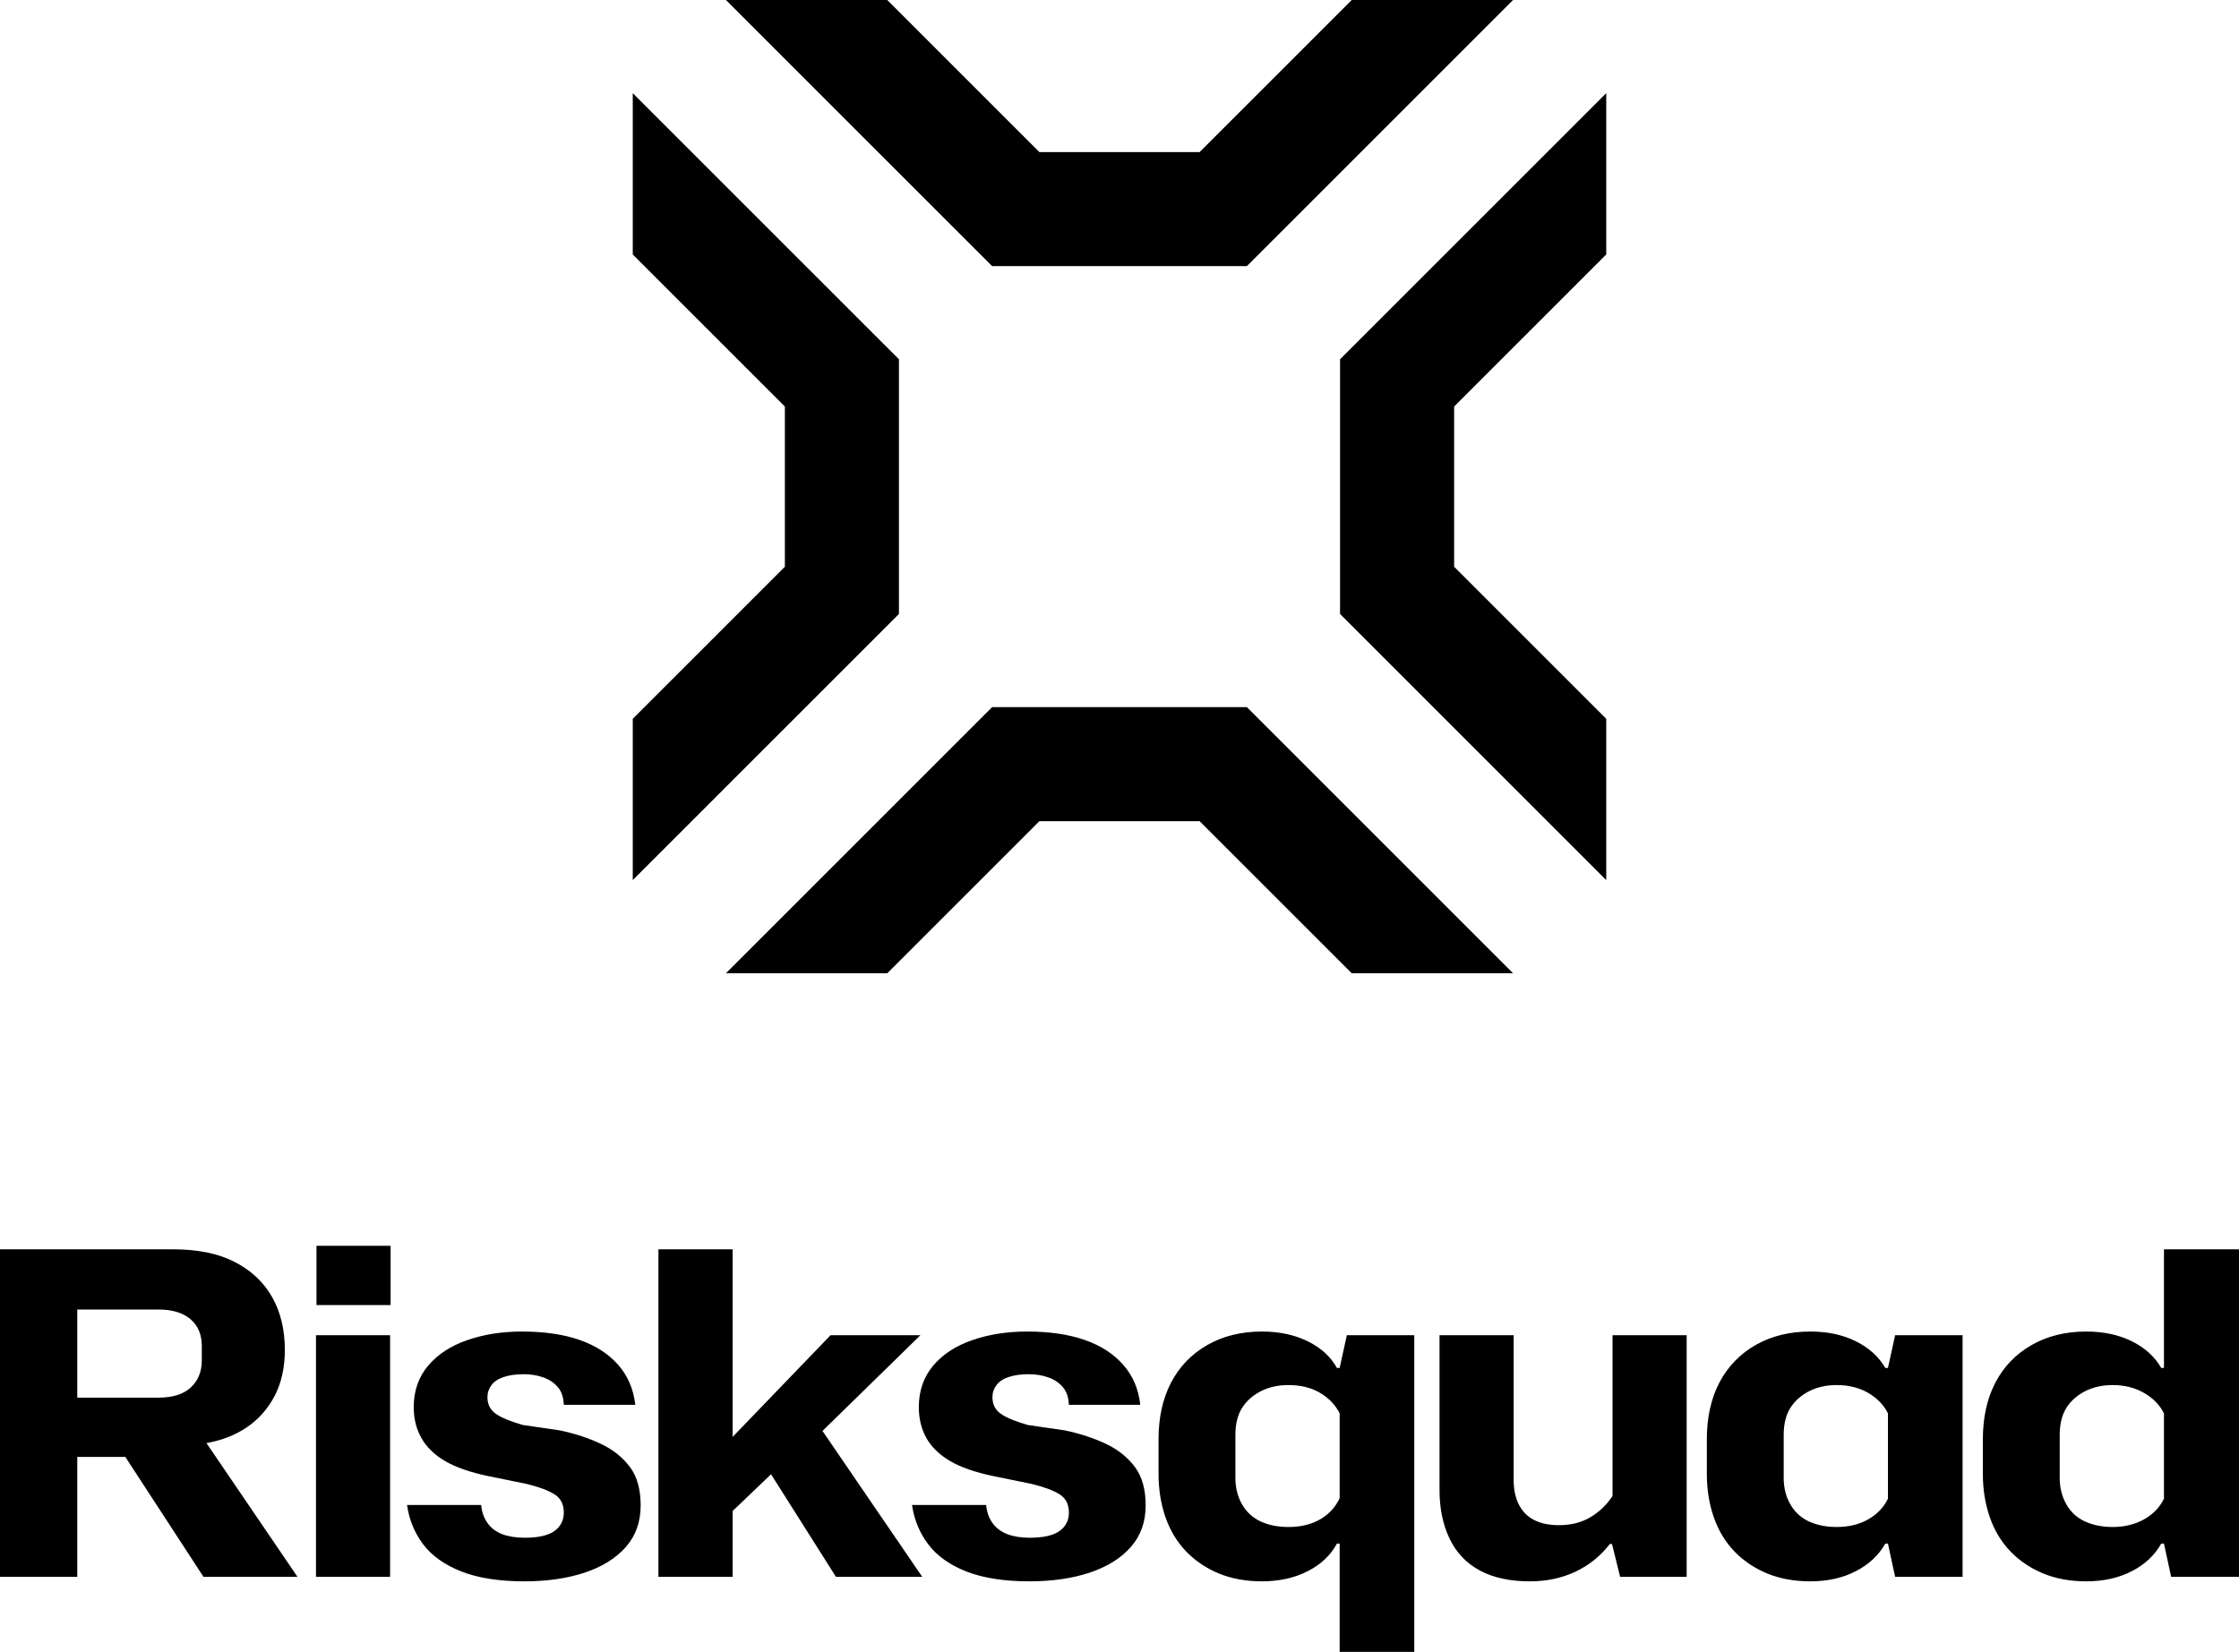
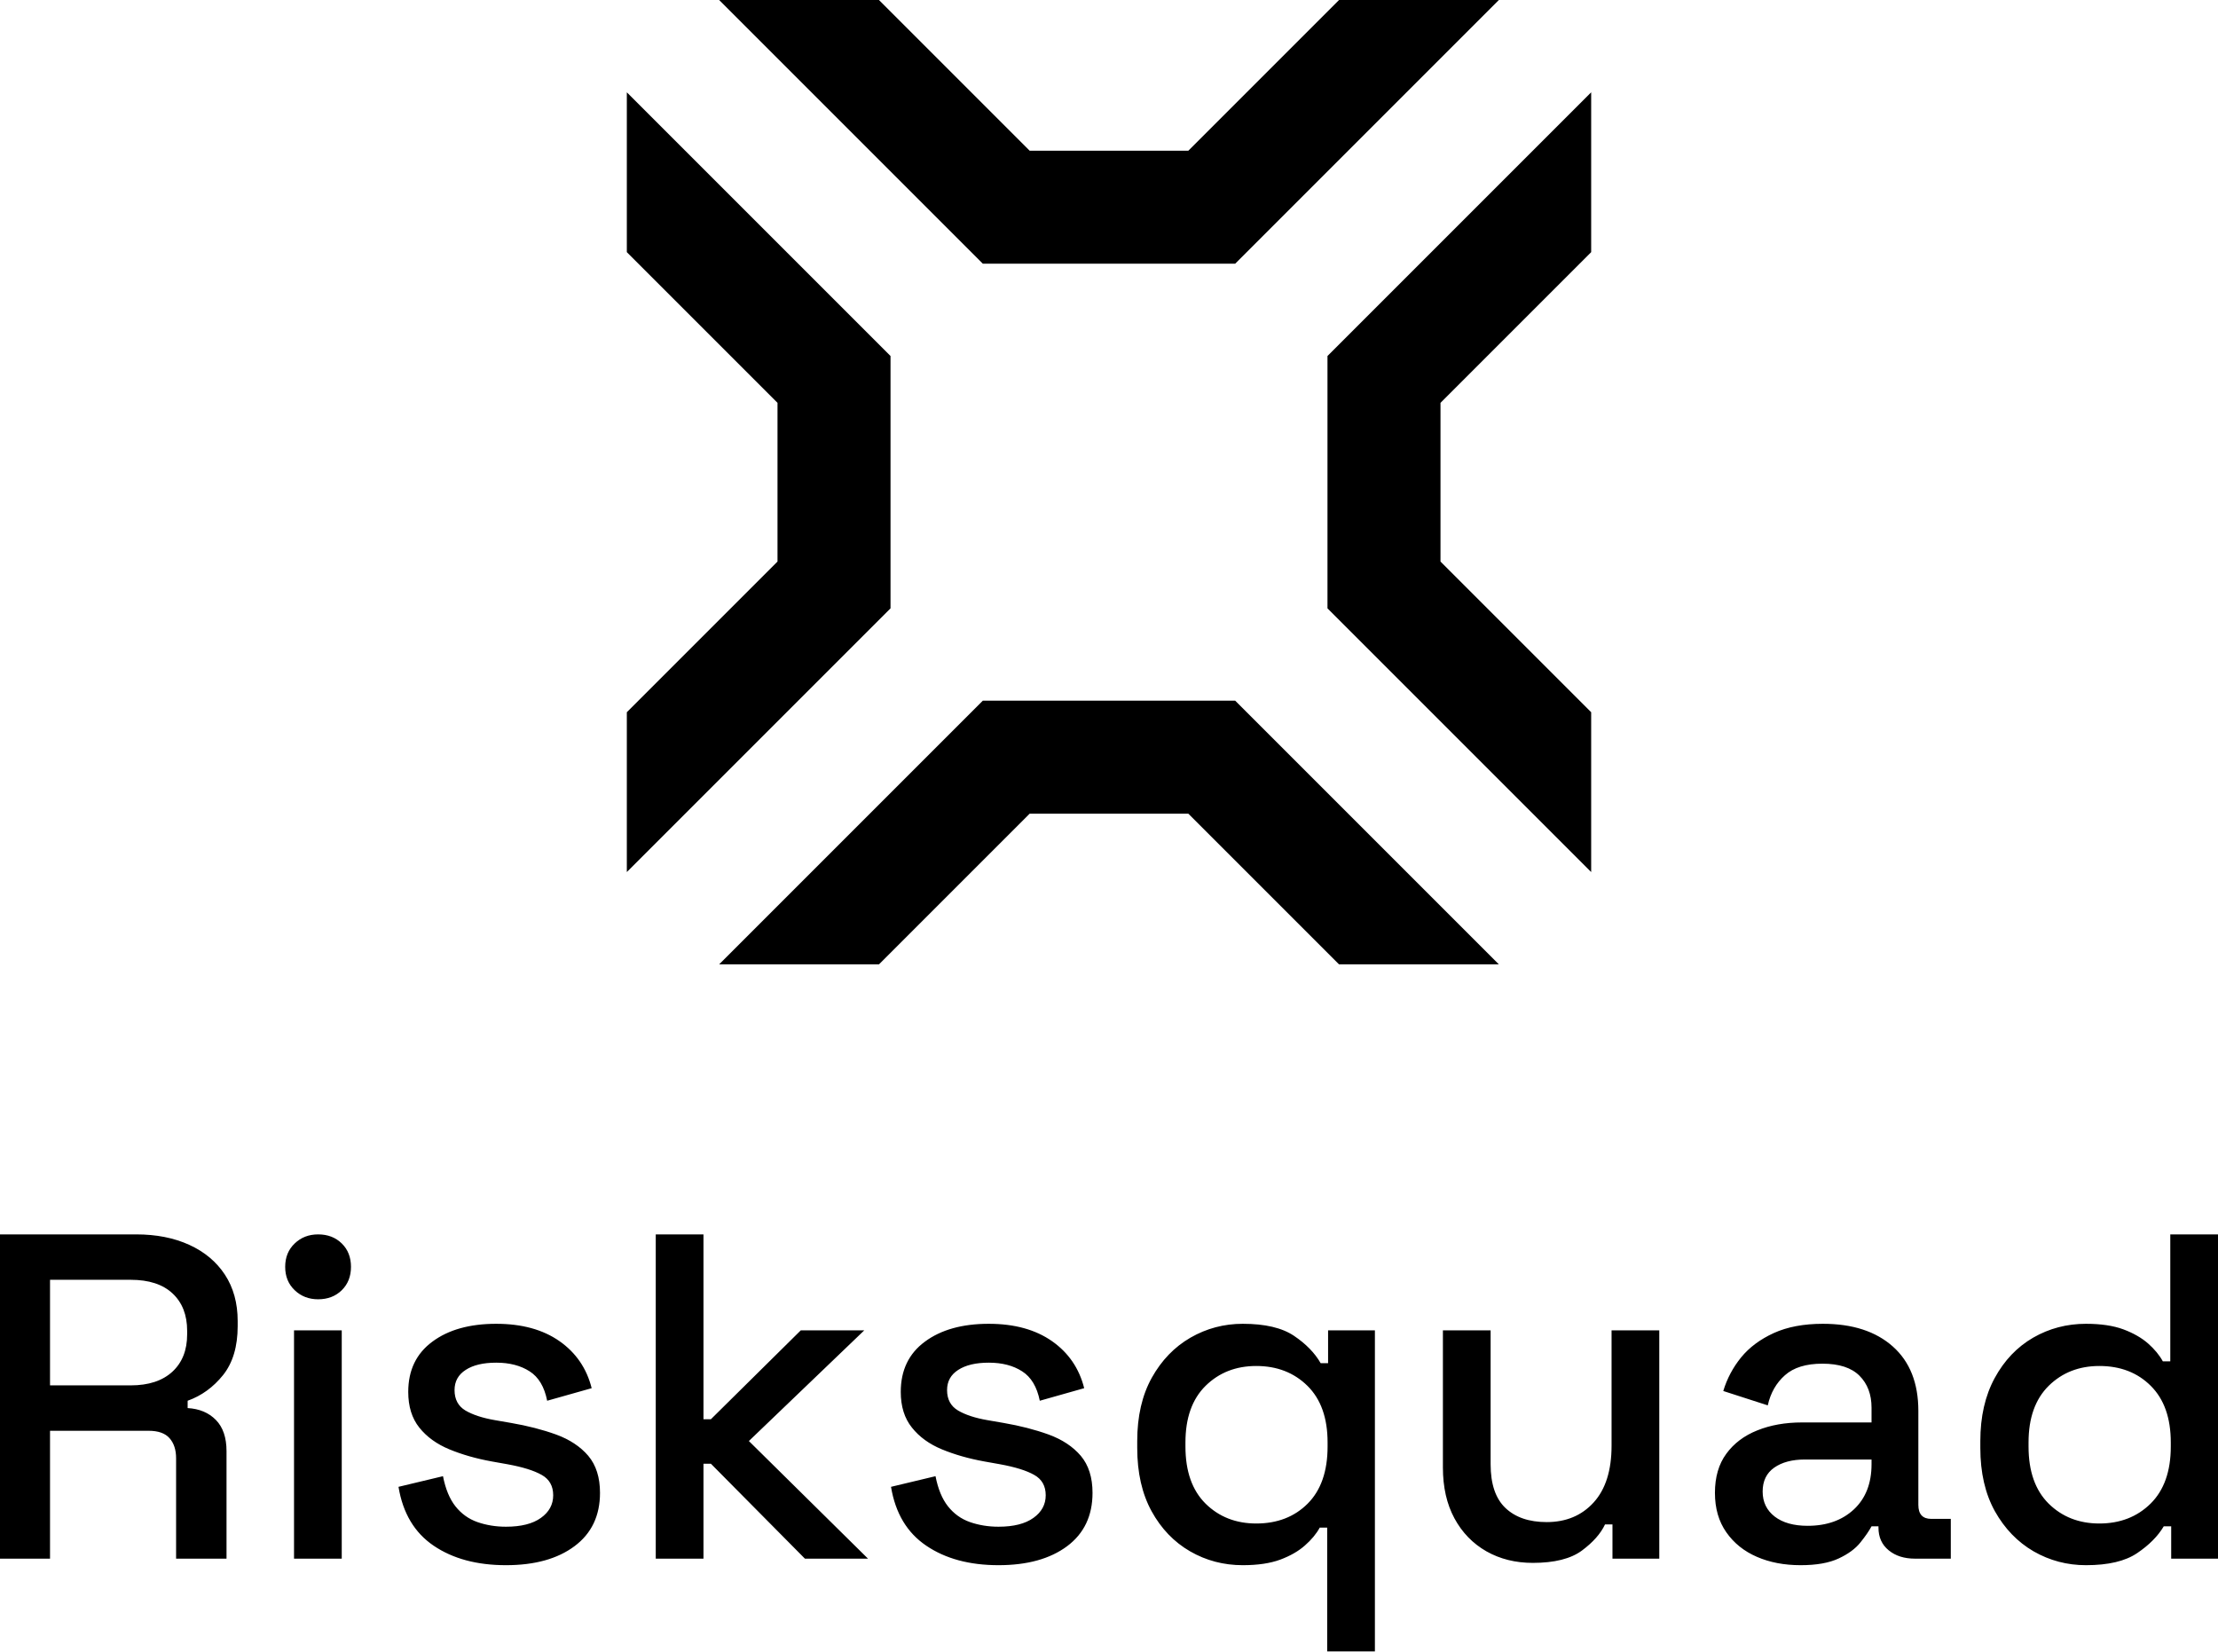
- <svg xmlns="http://www.w3.org/2000/svg" viewBox="0 0 220.8 162.94" width="220.8" height="162.94" role="img">
+ <svg xmlns="http://www.w3.org/2000/svg" viewBox="0 0 220.8 164.39" width="220.8" height="164.39" role="img">
  <path fill="#000000" d="M71.59 0L87.5 0L102.5 15L118.3 15L133.3 0L149.21 0L122.96 26.25L97.84 26.25ZM158.4 9.19L158.4 25.1L143.4 40.1L143.4 55.9L158.4 70.9L158.4 86.81L132.15 60.56L132.15 35.44ZM149.21 96L133.3 96L118.3 81L102.5 81L87.5 96L71.59 96L97.84 69.75L122.96 69.75ZM62.4 86.81L62.4 70.9L77.4 55.9L77.4 40.1L62.4 25.1L62.4 9.19L88.65 35.44L88.65 60.56Z" />
-   <path fill="#000000" d="M0 155.54L0 123.23L17.06 123.23Q20.74 123.23 23.15 124.48Q25.57 125.72 26.83 127.93Q28.09 130.15 28.09 133.16Q28.09 135.73 27.1 137.66Q26.1 139.59 24.35 140.78Q22.6 141.98 20.16 142.38L19.94 142.33L19.99 141.8L29.34 155.54L20.07 155.54L12.36 143.71L6.96 143.71L6.96 137.86L15.64 137.86Q17.73 137.86 18.81 136.86Q19.9 135.86 19.9 134.18L19.9 132.76Q19.9 131.08 18.79 130.13Q17.68 129.17 15.64 129.17L7.62 129.17L7.62 155.54ZM31.16 155.54L31.16 131.7L38.47 131.7L38.47 155.54ZM31.21 128.73L31.21 122.88L38.52 122.88L38.52 128.73ZM51.71 155.98Q47.98 155.98 45.5 155.01Q43.02 154.03 41.73 152.33Q40.45 150.62 40.14 148.45L47.45 148.45Q47.54 149.47 48.07 150.22Q48.6 150.97 49.53 151.33Q50.46 151.68 51.75 151.68Q53.74 151.68 54.67 151.02Q55.6 150.35 55.6 149.2Q55.6 147.96 54.67 147.39Q53.74 146.81 51.93 146.37L48.2 145.61Q45.46 145.04 43.88 144.11Q42.31 143.18 41.56 141.85Q40.8 140.52 40.8 138.79Q40.8 136.4 42.22 134.71Q43.64 133.03 46.08 132.19Q48.51 131.34 51.48 131.34Q54.76 131.34 57.13 132.16Q59.5 132.98 60.94 134.6Q62.38 136.22 62.65 138.57L55.6 138.57Q55.56 137.46 55.01 136.82Q54.45 136.17 53.57 135.86Q52.68 135.55 51.66 135.55Q50.51 135.55 49.69 135.82Q48.87 136.09 48.47 136.62Q48.07 137.15 48.07 137.81Q48.07 138.88 48.89 139.45Q49.71 140.03 51.57 140.56L55.21 141.09Q57.51 141.58 59.3 142.44Q61.1 143.31 62.14 144.73Q63.18 146.14 63.18 148.49Q63.18 150.93 61.72 152.59Q60.26 154.25 57.67 155.12Q55.07 155.98 51.71 155.98ZM64.93 155.54L64.93 123.23L72.25 123.23L72.25 155.54ZM82.44 155.54L75.26 144.19L80.71 140.56L90.95 155.54ZM71.71 149.56L71.8 142.2L81.91 131.7L90.77 131.7L78.63 143.57L78.05 143.49ZM101.51 155.98Q97.79 155.98 95.3 155.01Q92.82 154.03 91.54 152.33Q90.25 150.62 89.94 148.45L97.25 148.45Q97.34 149.47 97.87 150.22Q98.41 150.97 99.34 151.33Q100.27 151.68 101.55 151.68Q103.55 151.68 104.48 151.02Q105.41 150.35 105.41 149.2Q105.41 147.96 104.48 147.39Q103.55 146.81 101.73 146.37L98.01 145.61Q95.26 145.04 93.69 144.11Q92.11 143.18 91.36 141.85Q90.61 140.52 90.61 138.79Q90.61 136.4 92.02 134.71Q93.44 133.03 95.88 132.19Q98.32 131.34 101.29 131.34Q104.57 131.34 106.94 132.16Q109.31 132.98 110.75 134.6Q112.19 136.22 112.45 138.57L105.41 138.57Q105.36 137.46 104.81 136.82Q104.26 136.17 103.37 135.86Q102.48 135.55 101.46 135.55Q100.31 135.55 99.49 135.82Q98.67 136.09 98.27 136.62Q97.87 137.15 97.87 137.81Q97.87 138.88 98.69 139.45Q99.51 140.03 101.37 140.56L105.01 141.09Q107.31 141.58 109.11 142.44Q110.9 143.31 111.94 144.73Q112.98 146.14 112.98 148.49Q112.98 150.93 111.52 152.59Q110.06 154.25 107.47 155.12Q104.88 155.98 101.51 155.98ZM132.11 162.94L132.11 152.26L131.84 152.26Q130.91 153.99 128.96 154.98Q127.01 155.98 124.44 155.98Q122.1 155.98 120.21 155.21Q118.33 154.43 116.98 153.04Q115.63 151.64 114.94 149.67Q114.25 147.7 114.25 145.35L114.25 141.98Q114.25 138.74 115.49 136.37Q116.73 134 119.06 132.67Q121.39 131.34 124.44 131.34Q127.01 131.34 128.96 132.3Q130.91 133.25 131.84 134.93L132.11 134.93L132.82 131.7L139.47 131.7L139.47 162.94ZM127.06 150.62Q128.88 150.62 130.18 149.87Q131.49 149.11 132.11 147.78L132.11 139.41Q131.49 138.17 130.18 137.39Q128.88 136.62 127.06 136.62Q125.51 136.62 124.31 137.24Q123.12 137.86 122.47 138.9Q121.83 139.94 121.83 141.54L121.83 145.79Q121.83 147.21 122.47 148.36Q123.12 149.51 124.31 150.07Q125.51 150.62 127.06 150.62ZM166.33 131.7L166.33 155.54L159.77 155.54L158.97 152.3L158.75 152.3Q157.38 154.08 155.36 155.03Q153.35 155.98 150.86 155.98Q147.94 155.98 145.95 154.92Q143.95 153.85 142.95 151.77Q141.96 149.69 141.96 146.99L141.96 131.7L149.27 131.7L149.27 145.97Q149.27 147.39 149.78 148.4Q150.29 149.42 151.29 149.93Q152.28 150.44 153.74 150.44Q155.52 150.44 156.85 149.65Q158.18 148.85 159.02 147.56L159.02 131.7ZM178.52 155.98Q176.17 155.98 174.28 155.21Q172.4 154.43 171.05 153.04Q169.7 151.64 169.01 149.67Q168.32 147.7 168.32 145.35L168.32 141.98Q168.32 138.74 169.56 136.37Q170.81 134 173.13 132.67Q175.46 131.34 178.52 131.34Q181.09 131.34 183.01 132.3Q184.94 133.25 185.92 134.93L186.18 134.93L186.89 131.7L193.54 131.7L193.54 155.54L186.89 155.54L186.18 152.26L185.92 152.26Q184.94 153.99 183.01 154.98Q181.09 155.98 178.52 155.98ZM181.13 150.62Q182.9 150.62 184.23 149.87Q185.56 149.11 186.18 147.83L186.18 139.41Q185.56 138.17 184.23 137.39Q182.9 136.62 181.13 136.62Q179.58 136.62 178.38 137.24Q177.19 137.86 176.54 138.9Q175.9 139.94 175.9 141.54L175.9 145.79Q175.9 147.21 176.54 148.36Q177.19 149.51 178.38 150.07Q179.58 150.62 181.13 150.62ZM205.73 155.98Q203.38 155.98 201.5 155.21Q199.62 154.43 198.27 153.04Q196.92 151.64 196.23 149.67Q195.54 147.7 195.54 145.35L195.54 141.98Q195.54 138.74 196.78 136.37Q198.02 134 200.35 132.67Q202.68 131.34 205.73 131.34Q208.3 131.34 210.23 132.3Q212.16 133.25 213.13 134.93L213.4 134.93L213.4 123.23L220.8 123.23L220.8 155.54L214.11 155.54L213.4 152.26L213.13 152.26Q212.16 153.99 210.23 154.98Q208.3 155.98 205.73 155.98ZM208.35 150.62Q210.08 150.62 211.43 149.87Q212.78 149.11 213.4 147.83L213.4 139.41Q212.78 138.17 211.43 137.39Q210.08 136.62 208.35 136.62Q206.8 136.62 205.6 137.24Q204.4 137.86 203.76 138.9Q203.12 139.94 203.12 141.54L203.12 145.79Q203.12 147.21 203.76 148.36Q204.4 149.51 205.6 150.07Q206.8 150.62 208.35 150.62Z" />
+   <path fill="#000000" d="M0 155.16L0 122.88L13.56 122.88Q16.56 122.88 18.84 123.92Q21.12 124.96 22.39 126.89Q23.66 128.83 23.66 131.5L23.66 132.01Q23.66 135.06 22.21 136.88Q20.75 138.7 18.68 139.44L18.68 140.17Q20.43 140.27 21.49 141.35Q22.55 142.43 22.55 144.46L22.55 155.16L17.53 155.16L17.53 145.16Q17.53 143.91 16.88 143.17Q16.23 142.43 14.8 142.43L4.98 142.43L4.98 155.16ZM4.98 137.91L13.01 137.91Q15.68 137.91 17.16 136.55Q18.63 135.19 18.63 132.84L18.63 132.47Q18.63 130.12 17.18 128.76Q15.73 127.4 13.01 127.4L4.98 127.4ZM29.27 155.16L29.27 132.43L34.02 132.43L34.02 155.16ZM31.67 129.34Q30.28 129.34 29.34 128.44Q28.39 127.54 28.39 126.11Q28.39 124.68 29.34 123.78Q30.28 122.88 31.67 122.88Q33.1 122.88 34.02 123.78Q34.94 124.68 34.94 126.11Q34.94 127.54 34.02 128.44Q33.1 129.34 31.67 129.34ZM50.37 155.81Q46.03 155.81 43.17 153.87Q40.32 151.94 39.67 148.01L44.1 146.95Q44.47 148.85 45.34 149.95Q46.22 151.06 47.53 151.52Q48.85 151.98 50.37 151.98Q52.63 151.98 53.85 151.1Q55.07 150.23 55.07 148.85Q55.07 147.46 53.92 146.82Q52.77 146.17 50.51 145.76L48.94 145.48Q46.63 145.06 44.74 144.28Q42.85 143.5 41.74 142.11Q40.64 140.73 40.64 138.56Q40.64 135.33 43.04 133.56Q45.43 131.78 49.4 131.78Q53.23 131.78 55.7 133.51Q58.16 135.24 58.9 138.19L54.47 139.44Q54.06 137.36 52.72 136.51Q51.38 135.65 49.4 135.65Q47.46 135.65 46.36 136.37Q45.25 137.08 45.25 138.38Q45.25 139.76 46.33 140.41Q47.42 141.05 49.26 141.37L50.88 141.65Q53.32 142.07 55.35 142.8Q57.38 143.54 58.56 144.92Q59.73 146.31 59.73 148.61Q59.73 152.03 57.19 153.92Q54.66 155.81 50.37 155.81ZM65.28 155.16L65.28 122.88L70.03 122.88L70.03 141.28L70.77 141.28L79.72 132.43L86.04 132.43L74.55 143.45L86.41 155.16L80.13 155.16L70.77 145.71L70.03 145.71L70.03 155.16ZM99.4 155.81Q95.07 155.81 92.21 153.87Q89.35 151.94 88.7 148.01L93.13 146.95Q93.5 148.85 94.37 149.95Q95.25 151.06 96.56 151.52Q97.88 151.98 99.4 151.98Q101.66 151.98 102.88 151.1Q104.1 150.23 104.1 148.85Q104.1 147.46 102.95 146.82Q101.8 146.17 99.54 145.76L97.97 145.48Q95.66 145.06 93.77 144.28Q91.88 143.5 90.78 142.11Q89.67 140.73 89.67 138.56Q89.67 135.33 92.07 133.56Q94.47 131.78 98.43 131.78Q102.26 131.78 104.73 133.51Q107.19 135.24 107.93 138.19L103.51 139.44Q103.09 137.36 101.75 136.51Q100.42 135.65 98.43 135.65Q96.5 135.65 95.39 136.37Q94.28 137.08 94.28 138.38Q94.28 139.76 95.37 140.41Q96.45 141.05 98.29 141.37L99.91 141.65Q102.35 142.07 104.38 142.8Q106.41 143.54 107.59 144.92Q108.76 146.31 108.76 148.61Q108.76 152.03 106.23 153.92Q103.69 155.81 99.4 155.81ZM132.12 164.39L132.12 152.07L131.38 152.07Q130.87 153 129.9 153.85Q128.94 154.7 127.44 155.26Q125.94 155.81 123.72 155.81Q120.86 155.81 118.47 154.43Q116.07 153.04 114.64 150.44Q113.21 147.83 113.21 144.14L113.21 143.45Q113.21 139.76 114.66 137.15Q116.11 134.55 118.51 133.16Q120.91 131.78 123.72 131.78Q127.04 131.78 128.82 132.98Q130.6 134.18 131.47 135.7L132.21 135.7L132.21 132.43L136.87 132.43L136.87 164.39ZM125.06 151.66Q128.2 151.66 130.18 149.68Q132.16 147.69 132.16 144L132.16 143.59Q132.16 139.94 130.16 137.96Q128.15 135.98 125.06 135.98Q122.02 135.98 120.01 137.96Q118.01 139.94 118.01 143.59L118.01 144Q118.01 147.69 120.01 149.68Q122.02 151.66 125.06 151.66ZM152.59 155.58Q150 155.58 147.97 154.43Q145.94 153.27 144.79 151.15Q143.64 149.03 143.64 146.08L143.64 132.43L148.39 132.43L148.39 145.76Q148.39 148.71 149.86 150.11Q151.34 151.52 153.97 151.52Q156.87 151.52 158.65 149.56Q160.43 147.6 160.43 143.91L160.43 132.43L165.18 132.43L165.18 155.16L160.52 155.16L160.52 151.75L159.78 151.75Q159.13 153.13 157.47 154.36Q155.81 155.58 152.59 155.58ZM179.25 155.81Q176.81 155.81 174.9 154.98Q172.98 154.15 171.85 152.53Q170.72 150.92 170.72 148.61Q170.72 146.26 171.85 144.72Q172.98 143.17 174.94 142.39Q176.9 141.6 179.39 141.6L186.31 141.6L186.31 140.13Q186.31 138.15 185.11 136.95Q183.91 135.75 181.42 135.75Q178.98 135.75 177.69 136.9Q176.39 138.05 175.98 139.9L171.55 138.47Q172.11 136.62 173.33 135.12Q174.55 133.63 176.58 132.7Q178.61 131.78 181.47 131.78Q185.89 131.78 188.43 134.04Q190.97 136.3 190.97 140.45L190.97 149.81Q190.97 151.2 192.26 151.2L194.2 151.2L194.2 155.16L190.64 155.16Q189.03 155.16 188.02 154.33Q187 153.5 187 152.07L187 151.94L186.31 151.94Q185.94 152.63 185.2 153.55Q184.47 154.47 183.04 155.14Q181.61 155.81 179.25 155.81ZM179.95 151.89Q182.8 151.89 184.56 150.25Q186.31 148.61 186.31 145.76L186.31 145.29L179.67 145.29Q177.78 145.29 176.62 146.1Q175.47 146.91 175.47 148.48Q175.47 150.04 176.67 150.97Q177.87 151.89 179.95 151.89ZM207.66 155.81Q204.84 155.81 202.44 154.43Q200.05 153.04 198.59 150.44Q197.14 147.83 197.14 144.14L197.14 143.45Q197.14 139.81 198.57 137.18Q200 134.55 202.4 133.16Q204.8 131.78 207.66 131.78Q209.87 131.78 211.37 132.33Q212.87 132.89 213.84 133.74Q214.8 134.59 215.31 135.52L216.05 135.52L216.05 122.88L220.8 122.88L220.8 155.16L216.14 155.16L216.14 151.94L215.4 151.94Q214.53 153.41 212.75 154.61Q210.98 155.81 207.66 155.81ZM208.99 151.66Q212.08 151.66 214.09 149.68Q216.1 147.69 216.1 144L216.1 143.59Q216.1 139.94 214.11 137.96Q212.13 135.98 208.99 135.98Q205.95 135.98 203.94 137.96Q201.94 139.94 201.94 143.59L201.94 144Q201.94 147.69 203.94 149.68Q205.95 151.66 208.99 151.66Z" />
</svg>
